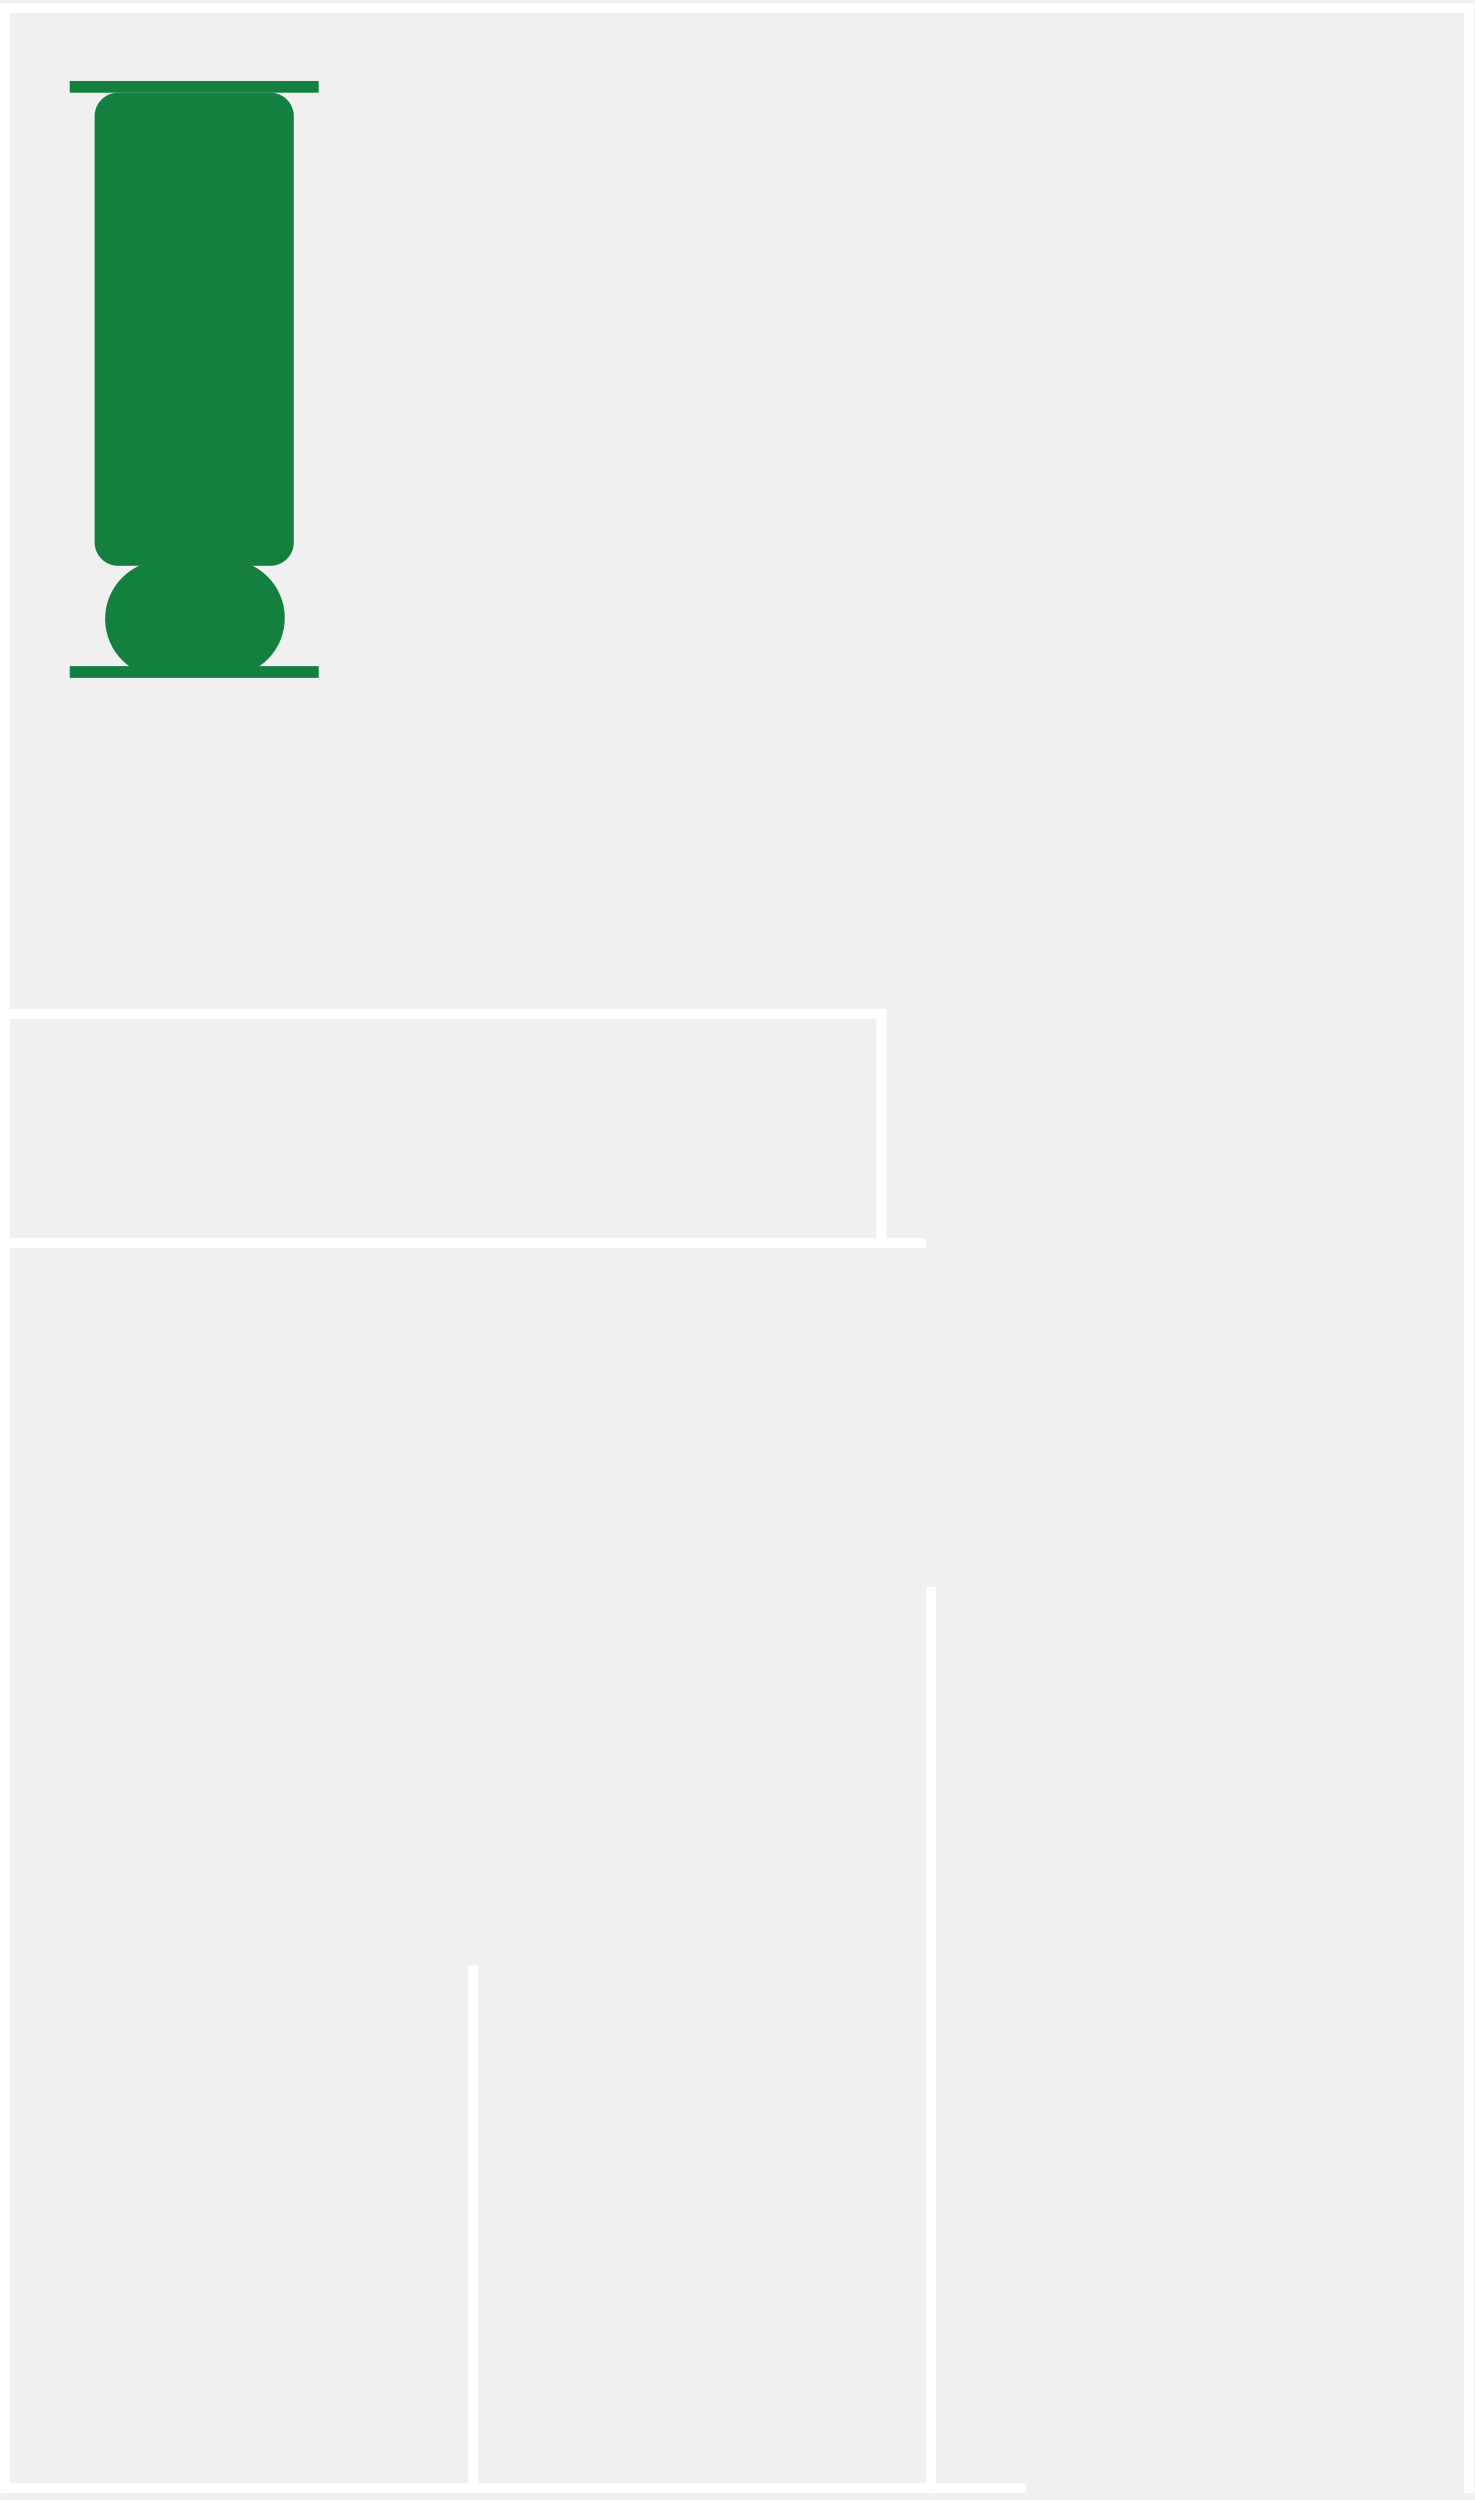
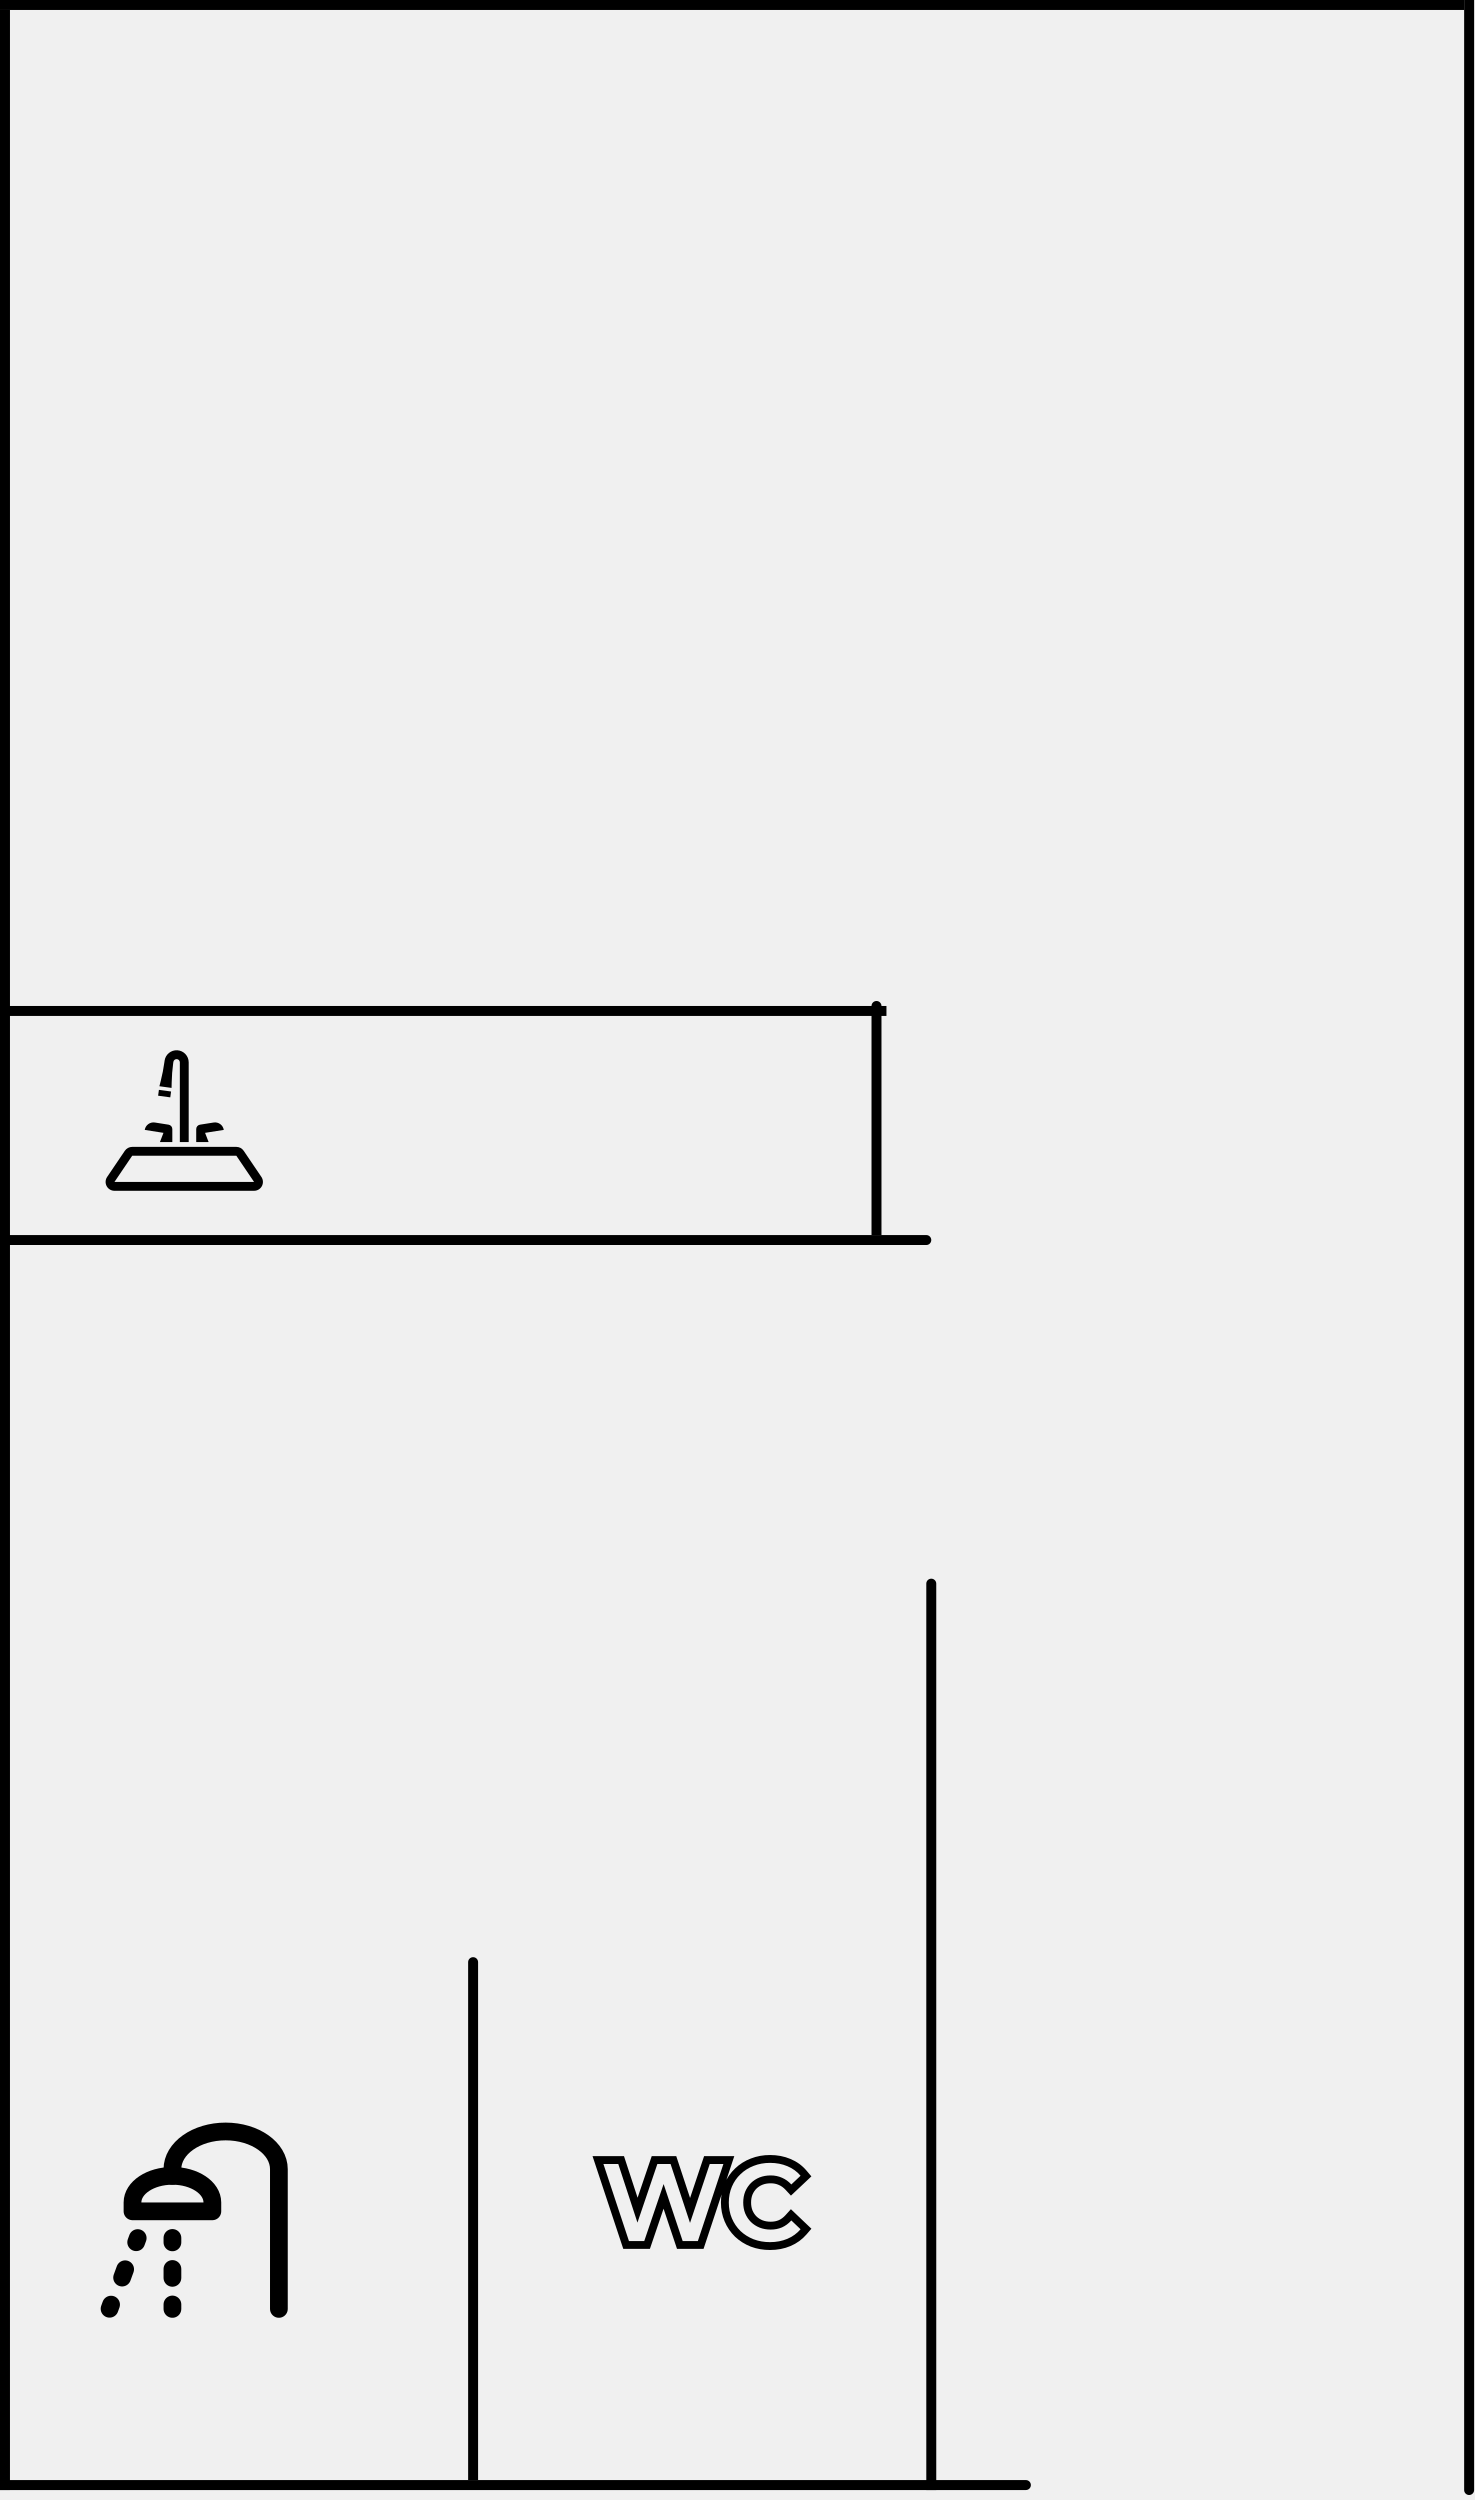
<svg xmlns="http://www.w3.org/2000/svg" width="148" height="251" viewBox="0 0 148 251" fill="none">
-   <line y1="0.807" x2="147" y2="0.807" stroke="white" />
-   <line y1="249.807" x2="103" y2="249.807" stroke="white" />
-   <line x1="147.5" y1="0.307" x2="147.5" y2="250.307" stroke="white" />
-   <line x1="0.5" y1="1.307" x2="0.5" y2="250.307" stroke="white" />
-   <line y1="124.807" x2="93" y2="124.807" stroke="white" />
-   <line x1="93.5" y1="159.307" x2="93.5" y2="250.307" stroke="white" />
-   <line x1="47.5" y1="197.307" x2="47.5" y2="249.307" stroke="white" />
-   <rect x="10.945" y="67.78" width="11.127" height="17.415" rx="5.564" transform="rotate(-90.81 10.9448 67.7798)" fill="#14803F" stroke="#14803F" stroke-width="0.625" />
-   <rect x="9.812" y="56.494" width="46.875" height="19.375" rx="2.043" transform="rotate(-90 9.8125 56.4941)" fill="#14803F" stroke="#14803F" stroke-width="0.625" />
-   <line x1="7" y1="67.468" x2="32" y2="67.468" stroke="#14803F" stroke-width="1.178" />
-   <line x1="7" y1="8.719" x2="32" y2="8.719" stroke="#14803F" stroke-width="1.178" />
-   <line x1="4.37114e-08" y1="101.807" x2="89" y2="101.807" stroke="white" />
-   <line x1="88.5" y1="102.307" x2="88.5" y2="125.307" stroke="white" />
+   <g clip-path="url(#clip0_4_44)">
+     <path d="M24.466 115.538C24.385 115.418 24.275 115.32 24.147 115.251C24.018 115.183 23.875 115.148 23.73 115.148H13.271C13.125 115.148 12.982 115.183 12.854 115.251C12.726 115.32 12.616 115.418 12.534 115.538L10.756 118.166C10.665 118.3 10.613 118.456 10.604 118.618C10.595 118.779 10.631 118.94 10.707 119.083C10.782 119.226 10.895 119.345 11.034 119.428C11.172 119.512 11.331 119.556 11.492 119.556H25.508C25.67 119.556 25.828 119.512 25.967 119.428C26.105 119.345 26.218 119.226 26.294 119.083C26.37 118.94 26.405 118.779 26.396 118.618C26.388 118.456 26.335 118.3 26.245 118.166L24.466 115.538ZM25.508 118.666H11.492L13.271 116.038H23.73L25.508 118.666ZM17.301 114.663V113.358C17.301 113.252 17.263 113.15 17.194 113.069C17.125 112.988 17.03 112.935 16.926 112.918L15.55 112.701C15.065 112.625 14.61 112.956 14.533 113.442L16.412 113.738L16.056 114.663H17.301ZM16.506 106.634C16.42 107.269 16.298 107.899 16.14 108.521L16.004 109.059L17.225 109.225L17.237 108.67C17.251 108.029 17.301 107.389 17.387 106.753L17.406 106.619C17.417 106.537 17.459 106.462 17.523 106.409C17.587 106.357 17.669 106.331 17.752 106.336C17.923 106.347 18.056 106.489 18.056 106.661V114.663H18.945V106.661C18.945 106.021 18.449 105.49 17.811 105.448C17.172 105.406 16.611 105.865 16.524 106.499L16.506 106.634ZM20.945 114.663L20.589 113.738L22.467 113.442C22.391 112.956 21.936 112.625 21.45 112.701L20.075 112.918C19.859 112.953 19.7 113.139 19.7 113.358V114.663H20.945ZM15.875 110.009L17.096 110.175L17.176 109.587L15.955 109.421L15.875 110.009Z" fill="black" />
+   </g>
+   <path d="M21.32 221.126V222.016H13.303V221.126C13.303 219.65 15.098 218.454 17.311 218.454C19.525 218.454 21.32 219.65 21.32 221.126Z" stroke="black" stroke-width="1.781" stroke-linecap="round" stroke-linejoin="round" />
+   <path d="M28 231.815V217.786C28 215.695 25.607 214 22.656 214C19.704 214 17.311 215.695 17.311 217.786V218.454M17.311 225.134V224.689M13.825 224.702L13.672 225.121M11.152 231.383L11 231.801M17.311 231.815V231.369M17.311 228.697V227.806M12.565 227.833L12.26 228.67" stroke="black" stroke-width="1.781" stroke-linecap="round" stroke-linejoin="round" />
+   <line x1="7.62939e-06" y1="0.5" x2="147" y2="0.5" stroke="black" />
+   <path d="M103 250C103.276 250 103.5 249.776 103.5 249.5C103.5 249.224 103.276 249 103 249V250ZM7.62939e-06 250H103V249H7.62939e-06V250Z" fill="black" />
+   <path d="M147 250C147 250.276 147.224 250.5 147.5 250.5C147.776 250.5 148 250.276 148 250L147 250ZM147 -2.18557e-08L147 250L148 250L148 2.18557e-08L147 -2.18557e-08Z" fill="black" />
+   <line x1="0.5" y1="1" x2="0.5" y2="250" stroke="black" />
+   <path d="M93 125C93.276 125 93.5 124.776 93.5 124.5C93.5 124.224 93.276 124 93 124V125ZM7.62939e-06 125H93V124H7.62939e-06V125Z" fill="black" />
+   <path d="M94 159C94 158.724 93.776 158.5 93.5 158.5C93.224 158.5 93 158.724 93 159L94 159ZM93 159L93 250L94 250L94 159L93 159Z" fill="black" />
+   <path d="M48 197C48 196.724 47.776 196.5 47.5 196.5C47.224 196.5 47 196.724 47 197L48 197ZM47 197L47 249L48 249L48 197L47 197Z" fill="black" />
+   <mask id="path-11-outside-1_4_44" maskUnits="userSpaceOnUse" x="59" y="216" width="23" height="10" fill="black">
+     <rect fill="white" x="59" y="216" width="23" height="10" />
+     <path d="M63.147 225L60.583 217.264H62.075L64.363 224.26H63.623L65.999 217.264H67.325L69.635 224.26H68.916L71.259 217.264H72.629L70.066 225H68.54L66.43 218.69H66.827L64.683 225H63.147ZM77.305 225.111C76.716 225.111 76.167 225.015 75.658 224.823C75.157 224.624 74.719 224.348 74.343 223.994C73.975 223.633 73.688 223.21 73.481 222.723C73.275 222.237 73.172 221.707 73.172 221.132C73.172 220.557 73.275 220.027 73.481 219.541C73.688 219.054 73.978 218.634 74.354 218.281C74.73 217.92 75.168 217.643 75.669 217.452C76.17 217.253 76.719 217.153 77.316 217.153C77.95 217.153 78.528 217.264 79.051 217.485C79.574 217.699 80.016 218.019 80.377 218.446L79.449 219.32C79.169 219.017 78.856 218.793 78.51 218.645C78.163 218.491 77.788 218.413 77.382 218.413C76.977 218.413 76.605 218.48 76.266 218.612C75.935 218.745 75.644 218.933 75.393 219.176C75.15 219.419 74.958 219.706 74.818 220.038C74.686 220.369 74.62 220.734 74.62 221.132C74.62 221.53 74.686 221.895 74.818 222.226C74.958 222.558 75.15 222.845 75.393 223.088C75.644 223.331 75.935 223.519 76.266 223.652C76.605 223.784 76.977 223.851 77.382 223.851C77.788 223.851 78.163 223.777 78.51 223.63C78.856 223.475 79.169 223.243 79.449 222.933L80.377 223.817C80.016 224.237 79.574 224.558 79.051 224.779C78.528 225 77.946 225.111 77.305 225.111Z" />
+   </mask>
+   <path d="M63.147 225L62.398 225.248L62.577 225.789H63.147V225ZM60.583 217.264V216.475H59.49L59.834 217.512L60.583 217.264ZM62.075 217.264L62.826 217.019L62.648 216.475H62.075V217.264ZM64.363 224.26V225.049H65.452L65.113 224.014L64.363 224.26ZM63.623 224.26L62.875 224.006L62.521 225.049H63.623V224.26ZM65.999 217.264V216.475H65.433L65.251 217.01L65.999 217.264ZM67.325 217.264L68.074 217.017L67.895 216.475H67.325V217.264ZM69.635 224.26V225.049H70.726L70.384 224.012L69.635 224.26ZM68.916 224.26L68.168 224.009L67.819 225.049H68.916V224.26ZM71.259 217.264V216.475H70.691L70.51 217.013L71.259 217.264ZM72.629 217.264L73.379 217.512L73.723 216.475H72.629V217.264ZM70.066 225V225.789H70.635L70.815 225.248L70.066 225ZM68.54 225L67.792 225.25L67.972 225.789H68.54V225ZM66.43 218.69V217.9H65.333L65.681 218.94L66.43 218.69ZM66.827 218.69L67.575 218.944L67.929 217.9H66.827V218.69ZM64.683 225V225.789H65.249L65.431 225.254L64.683 225ZM63.897 224.752L61.333 217.016L59.834 217.512L62.398 225.248L63.897 224.752ZM60.583 218.053H62.075V216.475H60.583V218.053ZM61.325 217.509L63.613 224.505L65.113 224.014L62.826 217.019L61.325 217.509ZM64.363 223.47H63.623V225.049H64.363V223.47ZM64.37 224.513L66.746 217.518L65.251 217.01L62.875 224.006L64.37 224.513ZM65.999 218.053H67.325V216.475H65.999V218.053ZM66.575 217.511L68.885 224.507L70.384 224.012L68.074 217.017L66.575 217.511ZM69.635 223.47H68.916V225.049H69.635V223.47ZM69.665 224.51L72.008 217.515L70.51 217.013L68.168 224.009L69.665 224.51ZM71.259 218.053H72.629V216.475H71.259V218.053ZM71.88 217.016L69.316 224.752L70.815 225.248L73.379 217.512L71.88 217.016ZM70.066 224.211H68.54V225.789H70.066V224.211ZM69.289 224.75L67.178 218.439L65.681 218.94L67.792 225.25L69.289 224.75ZM66.43 219.479H66.827V217.9H66.43V219.479ZM66.08 218.436L63.936 224.746L65.431 225.254L67.575 218.944L66.08 218.436ZM64.683 224.211H63.147V225.789H64.683V224.211ZM75.658 224.823L75.367 225.557L75.38 225.562L75.658 224.823ZM74.343 223.994L73.791 224.558L73.796 224.564L73.802 224.569L74.343 223.994ZM73.481 222.723L74.208 222.415L74.208 222.415L73.481 222.723ZM73.481 219.541L74.208 219.849L74.208 219.849L73.481 219.541ZM74.354 218.281L74.895 218.856L74.901 218.85L74.354 218.281ZM75.669 217.452L75.951 218.189L75.961 218.186L75.669 217.452ZM79.051 217.485L78.744 218.212L78.753 218.216L79.051 217.485ZM80.377 218.446L80.918 219.022L81.463 218.509L80.98 217.937L80.377 218.446ZM79.449 219.32L78.87 219.856L79.41 220.439L79.99 219.895L79.449 219.32ZM78.51 218.645L78.188 219.366L78.201 219.372L78.51 218.645ZM76.266 218.612L75.978 217.877L75.973 217.879L76.266 218.612ZM75.393 219.176L74.843 218.609L74.835 218.618L75.393 219.176ZM74.818 220.038L74.091 219.731L74.088 219.738L74.085 219.745L74.818 220.038ZM74.818 222.226L74.085 222.519L74.088 222.526L74.091 222.533L74.818 222.226ZM75.393 223.088L74.835 223.646L74.843 223.655L75.393 223.088ZM76.266 223.652L75.973 224.385L75.978 224.387L76.266 223.652ZM78.51 223.63L78.819 224.356L78.832 224.35L78.51 223.63ZM79.449 222.933L79.993 222.362L79.407 221.803L78.864 222.404L79.449 222.933ZM80.377 223.817L80.976 224.332L81.465 223.763L80.922 223.246L80.377 223.817ZM79.051 224.779L79.358 225.506L79.358 225.506L79.051 224.779ZM77.305 224.321C76.802 224.321 76.349 224.24 75.937 224.084L75.38 225.562C75.985 225.79 76.629 225.9 77.305 225.9V224.321ZM75.95 224.09C75.537 223.926 75.184 223.702 74.884 223.419L73.802 224.569C74.254 224.994 74.778 225.323 75.367 225.557L75.95 224.09ZM74.896 223.431C74.603 223.144 74.374 222.808 74.208 222.415L72.754 223.032C73 223.611 73.346 224.122 73.791 224.558L74.896 223.431ZM74.208 222.415C74.046 222.035 73.961 221.61 73.961 221.132H72.382C72.382 221.803 72.503 222.44 72.754 223.032L74.208 222.415ZM73.961 221.132C73.961 220.654 74.046 220.229 74.208 219.849L72.754 219.232C72.503 219.824 72.382 220.461 72.382 221.132H73.961ZM74.208 219.849C74.373 219.461 74.601 219.132 74.895 218.856L73.813 217.706C73.356 218.136 73.002 218.648 72.754 219.232L74.208 219.849ZM74.901 218.85C75.198 218.564 75.546 218.344 75.951 218.189L75.387 216.715C74.791 216.943 74.261 217.275 73.807 217.711L74.901 218.85ZM75.961 218.186C76.359 218.027 76.808 217.943 77.316 217.943V216.364C76.63 216.364 75.981 216.479 75.378 216.718L75.961 218.186ZM77.316 217.943C77.856 217.943 78.329 218.037 78.744 218.212L79.358 216.758C78.727 216.491 78.043 216.364 77.316 216.364V217.943ZM78.753 218.216C79.159 218.382 79.496 218.627 79.774 218.956L80.98 217.937C80.536 217.411 79.989 217.016 79.35 216.754L78.753 218.216ZM79.837 217.871L78.908 218.745L79.99 219.895L80.918 219.022L79.837 217.871ZM80.028 218.783C79.68 218.407 79.277 218.114 78.819 217.919L78.201 219.372C78.435 219.472 78.658 219.628 78.87 219.856L80.028 218.783ZM78.832 217.925C78.377 217.722 77.891 217.624 77.382 217.624V219.203C77.684 219.203 77.949 219.26 78.188 219.366L78.832 217.925ZM77.382 217.624C76.89 217.624 76.419 217.705 75.978 217.877L76.554 219.347C76.791 219.254 77.064 219.203 77.382 219.203V217.624ZM75.973 217.879C75.548 218.049 75.169 218.293 74.843 218.609L75.943 219.742C76.118 219.573 76.321 219.44 76.559 219.345L75.973 217.879ZM74.835 218.618C74.516 218.936 74.269 219.31 74.091 219.731L75.546 220.345C75.648 220.103 75.784 219.902 75.951 219.734L74.835 218.618ZM74.085 219.745C73.912 220.18 73.83 220.645 73.83 221.132H75.409C75.409 220.823 75.46 220.559 75.551 220.331L74.085 219.745ZM73.83 221.132C73.83 221.619 73.912 222.084 74.085 222.519L75.551 221.933C75.46 221.705 75.409 221.441 75.409 221.132H73.83ZM74.091 222.533C74.269 222.954 74.516 223.328 74.835 223.646L75.951 222.53C75.784 222.362 75.648 222.161 75.546 221.919L74.091 222.533ZM74.843 223.655C75.169 223.971 75.548 224.215 75.973 224.385L76.559 222.919C76.321 222.824 76.118 222.691 75.943 222.522L74.843 223.655ZM75.978 224.387C76.419 224.559 76.89 224.64 77.382 224.64V223.061C77.064 223.061 76.791 223.01 76.554 222.917L75.978 224.387ZM77.382 224.64C77.885 224.64 78.367 224.548 78.819 224.356L78.201 222.903C77.959 223.006 77.69 223.061 77.382 223.061V224.64ZM78.832 224.35C79.288 224.147 79.688 223.846 80.034 223.463L78.864 222.404C78.65 222.64 78.424 222.803 78.188 222.909L78.832 224.35ZM78.904 223.505L79.833 224.389L80.922 223.246L79.993 222.362L78.904 223.505ZM79.779 223.303C79.499 223.628 79.158 223.877 78.744 224.052L79.358 225.506C79.991 225.239 80.533 224.847 80.976 224.332L79.779 223.303ZM78.744 224.052C78.33 224.227 77.854 224.321 77.305 224.321V225.9C78.038 225.9 78.726 225.773 79.358 225.506L78.744 224.052Z" fill="black" mask="url(#path-11-outside-1_4_44)" />
+   <line x1="7.67311e-06" y1="101.5" x2="89" y2="101.5" stroke="black" />
+   <path d="M88.5 101C88.5 100.724 88.276 100.5 88 100.5C87.724 100.5 87.5 100.724 87.5 101L88.5 101ZM87.5 101L87.5 124L88.5 124L88.5 101L87.5 101Z" fill="black" />
+   <defs>
+     <clipPath id="clip0_4_44">
+       <rect width="17" height="17" fill="white" transform="translate(10 104)" />
+     </clipPath>
+   </defs>
</svg>
